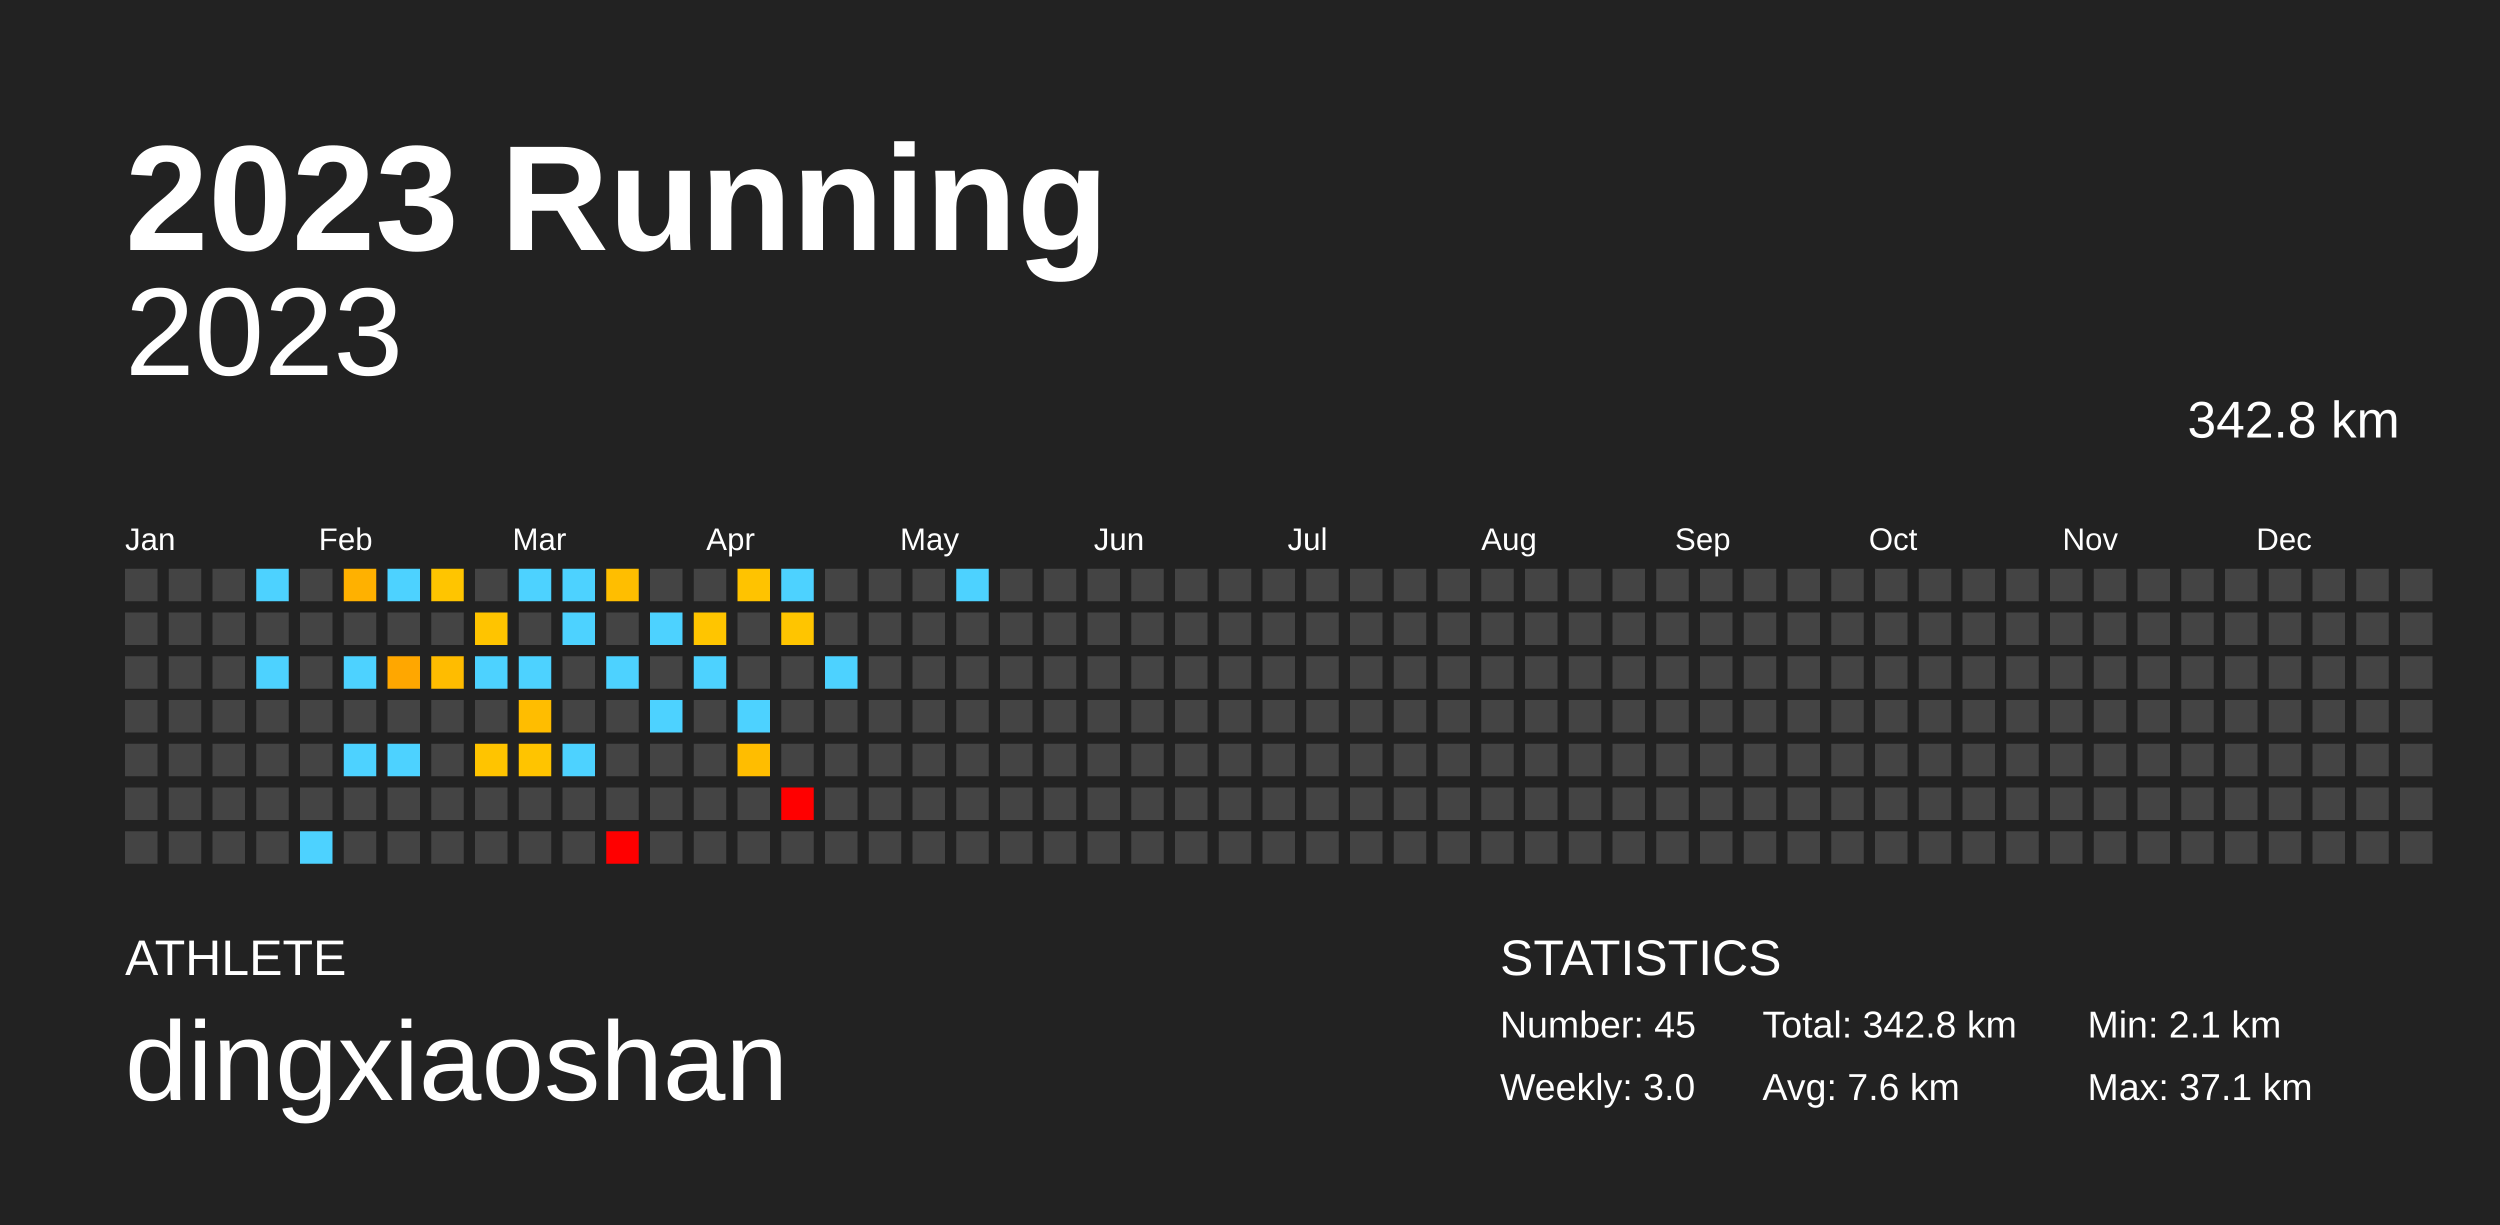
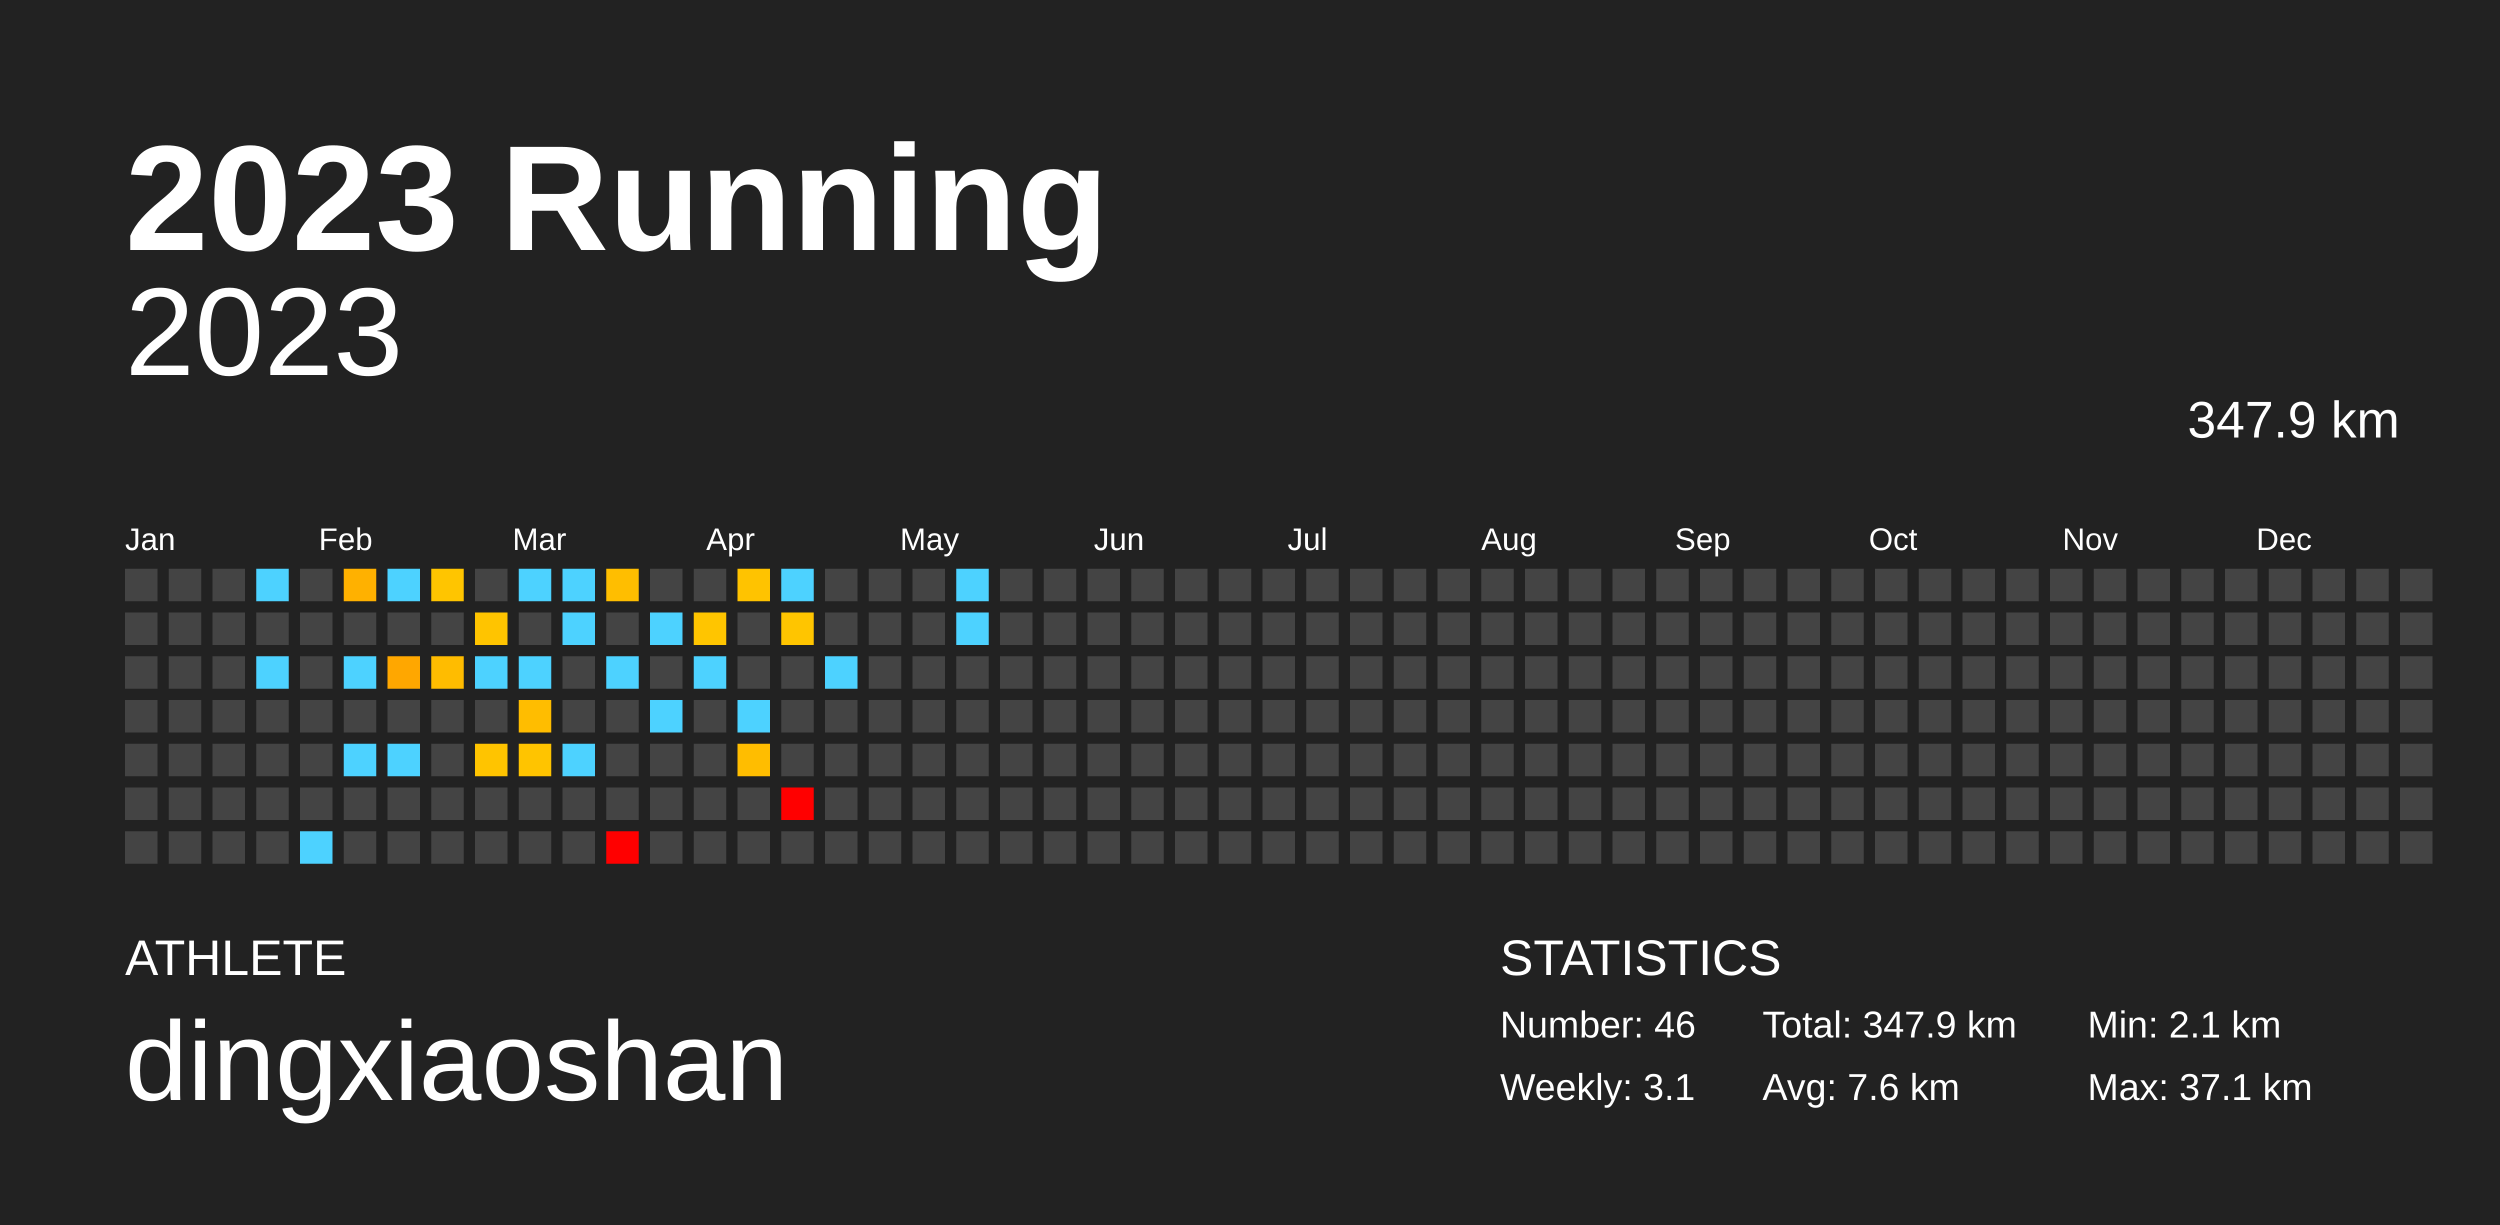
<svg xmlns="http://www.w3.org/2000/svg" baseProfile="full" height="98mm" version="1.1" viewBox="0,0,200,98" width="200mm">
  <defs />
  <rect fill="#222222" height="98" width="200" x="0" y="0" />
  <text fill="#FFFFFF" style="font-size:12px; font-family:Arial; font-weight:bold;" x="10" y="20">2023 Running</text>
  <text fill="#FFFFFF" style="font-size:4px; font-family:Arial" x="10" y="78">ATHLETE</text>
  <text fill="#FFFFFF" style="font-size:9px; font-family:Arial" x="10" y="88">dingxiaoshan</text>
  <text fill="#FFFFFF" style="font-size:4px; font-family:Arial" x="120" y="78">STATISTICS</text>
-   <text fill="#FFFFFF" style="font-size:3px; font-family:Arial" x="120" y="83">Number: 45</text>
-   <text fill="#FFFFFF" style="font-size:3px; font-family:Arial" x="120" y="88">Weekly: 3.0</text>
-   <text fill="#FFFFFF" style="font-size:3px; font-family:Arial" x="141" y="83">Total: 342.8 km</text>
+   <text fill="#FFFFFF" style="font-size:3px; font-family:Arial" x="120" y="83">Number: 46</text>
+   <text fill="#FFFFFF" style="font-size:3px; font-family:Arial" x="120" y="88">Weekly: 3.1</text>
+   <text fill="#FFFFFF" style="font-size:3px; font-family:Arial" x="141" y="83">Total: 347.9 km</text>
  <text fill="#FFFFFF" style="font-size:3px; font-family:Arial" x="141" y="88">Avg: 7.6 km</text>
  <text fill="#FFFFFF" style="font-size:3px; font-family:Arial" x="167" y="83">Min: 2.1 km</text>
  <text fill="#FFFFFF" style="font-size:3px; font-family:Arial" x="167" y="88">Max: 37.1 km</text>
  <text alignment-baseline="hanging" fill="#FFFFFF" style="font-size:10.0px; font-family:Arial;" x="10" y="30">2023</text>
-   <text alignment-baseline="hanging" fill="#FFFFFF" style="font-size:4.125px; font-family:Arial;" x="175" y="35">342.8 km</text>
+   <text alignment-baseline="hanging" fill="#FFFFFF" style="font-size:4.125px; font-family:Arial;" x="175" y="35">347.9 km</text>
  <text fill="#FFFFFF" style="font-size:2.5px; font-family:Arial" x="10.0" y="44">Jan</text>
  <text fill="#FFFFFF" style="font-size:2.5px; font-family:Arial" x="25.5" y="44">Feb</text>
  <text fill="#FFFFFF" style="font-size:2.5px; font-family:Arial" x="41.0" y="44">Mar</text>
  <text fill="#FFFFFF" style="font-size:2.5px; font-family:Arial" x="56.5" y="44">Apr</text>
  <text fill="#FFFFFF" style="font-size:2.5px; font-family:Arial" x="72.0" y="44">May</text>
  <text fill="#FFFFFF" style="font-size:2.5px; font-family:Arial" x="87.5" y="44">Jun</text>
  <text fill="#FFFFFF" style="font-size:2.5px; font-family:Arial" x="103.0" y="44">Jul</text>
  <text fill="#FFFFFF" style="font-size:2.5px; font-family:Arial" x="118.5" y="44">Aug</text>
  <text fill="#FFFFFF" style="font-size:2.5px; font-family:Arial" x="134.0" y="44">Sep</text>
  <text fill="#FFFFFF" style="font-size:2.5px; font-family:Arial" x="149.5" y="44">Oct</text>
  <text fill="#FFFFFF" style="font-size:2.5px; font-family:Arial" x="165.0" y="44">Nov</text>
  <text fill="#FFFFFF" style="font-size:2.5px; font-family:Arial" x="180.5" y="44">Dec</text>
  <rect fill="#444444" height="2.6" width="2.6" x="10.0" y="45.5" />
  <rect fill="#444444" height="2.6" width="2.6" x="10.0" y="49.0" />
  <rect fill="#444444" height="2.6" width="2.6" x="10.0" y="52.5" />
  <rect fill="#444444" height="2.6" width="2.6" x="10.0" y="56.0" />
  <rect fill="#444444" height="2.6" width="2.6" x="10.0" y="59.5" />
  <rect fill="#444444" height="2.6" width="2.6" x="10.0" y="63.0" />
  <rect fill="#444444" height="2.6" width="2.6" x="10.0" y="66.5" />
  <rect fill="#444444" height="2.6" width="2.6" x="13.5" y="45.5" />
  <rect fill="#444444" height="2.6" width="2.6" x="13.5" y="49.0" />
  <rect fill="#444444" height="2.6" width="2.6" x="13.5" y="52.5" />
  <rect fill="#444444" height="2.6" width="2.6" x="13.5" y="56.0" />
  <rect fill="#444444" height="2.6" width="2.6" x="13.5" y="59.5" />
  <rect fill="#444444" height="2.6" width="2.6" x="13.5" y="63.0" />
  <rect fill="#444444" height="2.6" width="2.6" x="13.5" y="66.5" />
  <rect fill="#444444" height="2.6" width="2.6" x="17.0" y="45.5" />
  <rect fill="#444444" height="2.6" width="2.6" x="17.0" y="49.0" />
  <rect fill="#444444" height="2.6" width="2.6" x="17.0" y="52.5" />
  <rect fill="#444444" height="2.6" width="2.6" x="17.0" y="56.0" />
  <rect fill="#444444" height="2.6" width="2.6" x="17.0" y="59.5" />
  <rect fill="#444444" height="2.6" width="2.6" x="17.0" y="63.0" />
  <rect fill="#444444" height="2.6" width="2.6" x="17.0" y="66.5" />
  <rect fill="#4dd2ff" height="2.6" width="2.6" x="20.5" y="45.5" />
  <rect fill="#444444" height="2.6" width="2.6" x="20.5" y="49.0" />
  <rect fill="#4dd2ff" height="2.6" width="2.6" x="20.5" y="52.5" />
  <rect fill="#444444" height="2.6" width="2.6" x="20.5" y="56.0" />
  <rect fill="#444444" height="2.6" width="2.6" x="20.5" y="59.5" />
  <rect fill="#444444" height="2.6" width="2.6" x="20.5" y="63.0" />
  <rect fill="#444444" height="2.6" width="2.6" x="20.5" y="66.5" />
  <rect fill="#444444" height="2.6" width="2.6" x="24.0" y="45.5" />
  <rect fill="#444444" height="2.6" width="2.6" x="24.0" y="49.0" />
  <rect fill="#444444" height="2.6" width="2.6" x="24.0" y="52.5" />
  <rect fill="#444444" height="2.6" width="2.6" x="24.0" y="56.0" />
  <rect fill="#444444" height="2.6" width="2.6" x="24.0" y="59.5" />
  <rect fill="#444444" height="2.6" width="2.6" x="24.0" y="63.0" />
  <rect fill="#4dd2ff" height="2.6" width="2.6" x="24.0" y="66.5" />
  <rect fill="#ffb100" height="2.6" width="2.6" x="27.5" y="45.5" />
  <rect fill="#444444" height="2.6" width="2.6" x="27.5" y="49.0" />
  <rect fill="#4dd2ff" height="2.6" width="2.6" x="27.5" y="52.5" />
  <rect fill="#444444" height="2.6" width="2.6" x="27.5" y="56.0" />
  <rect fill="#4dd2ff" height="2.6" width="2.6" x="27.5" y="59.5" />
  <rect fill="#444444" height="2.6" width="2.6" x="27.5" y="63.0" />
  <rect fill="#444444" height="2.6" width="2.6" x="27.5" y="66.5" />
  <rect fill="#4dd2ff" height="2.6" width="2.6" x="31.0" y="45.5" />
  <rect fill="#444444" height="2.6" width="2.6" x="31.0" y="49.0" />
  <rect fill="#ffa700" height="2.6" width="2.6" x="31.0" y="52.5" />
  <rect fill="#444444" height="2.6" width="2.6" x="31.0" y="56.0" />
  <rect fill="#4dd2ff" height="2.6" width="2.6" x="31.0" y="59.5" />
  <rect fill="#444444" height="2.6" width="2.6" x="31.0" y="63.0" />
  <rect fill="#444444" height="2.6" width="2.6" x="31.0" y="66.5" />
  <rect fill="#ffc500" height="2.6" width="2.6" x="34.5" y="45.5" />
  <rect fill="#444444" height="2.6" width="2.6" x="34.5" y="49.0" />
  <rect fill="#ffbc00" height="2.6" width="2.6" x="34.5" y="52.5" />
  <rect fill="#444444" height="2.6" width="2.6" x="34.5" y="56.0" />
  <rect fill="#444444" height="2.6" width="2.6" x="34.5" y="59.5" />
  <rect fill="#444444" height="2.6" width="2.6" x="34.5" y="63.0" />
  <rect fill="#444444" height="2.6" width="2.6" x="34.5" y="66.5" />
  <rect fill="#444444" height="2.6" width="2.6" x="38.0" y="45.5" />
  <rect fill="#ffc400" height="2.6" width="2.6" x="38.0" y="49.0" />
  <rect fill="#4dd2ff" height="2.6" width="2.6" x="38.0" y="52.5" />
  <rect fill="#444444" height="2.6" width="2.6" x="38.0" y="56.0" />
  <rect fill="#ffc400" height="2.6" width="2.6" x="38.0" y="59.5" />
  <rect fill="#444444" height="2.6" width="2.6" x="38.0" y="63.0" />
  <rect fill="#444444" height="2.6" width="2.6" x="38.0" y="66.5" />
  <rect fill="#4dd2ff" height="2.6" width="2.6" x="41.5" y="45.5" />
  <rect fill="#444444" height="2.6" width="2.6" x="41.5" y="49.0" />
  <rect fill="#4dd2ff" height="2.6" width="2.6" x="41.5" y="52.5" />
  <rect fill="#ffbd00" height="2.6" width="2.6" x="41.5" y="56.0" />
  <rect fill="#ffc400" height="2.6" width="2.6" x="41.5" y="59.5" />
  <rect fill="#444444" height="2.6" width="2.6" x="41.5" y="63.0" />
  <rect fill="#444444" height="2.6" width="2.6" x="41.5" y="66.5" />
  <rect fill="#4dd2ff" height="2.6" width="2.6" x="45.0" y="45.5" />
  <rect fill="#4dd2ff" height="2.6" width="2.6" x="45.0" y="49.0" />
  <rect fill="#444444" height="2.6" width="2.6" x="45.0" y="52.5" />
  <rect fill="#444444" height="2.6" width="2.6" x="45.0" y="56.0" />
  <rect fill="#4dd2ff" height="2.6" width="2.6" x="45.0" y="59.5" />
  <rect fill="#444444" height="2.6" width="2.6" x="45.0" y="63.0" />
  <rect fill="#444444" height="2.6" width="2.6" x="45.0" y="66.5" />
  <rect fill="#ffbe00" height="2.6" width="2.6" x="48.5" y="45.5" />
  <rect fill="#444444" height="2.6" width="2.6" x="48.5" y="49.0" />
  <rect fill="#4dd2ff" height="2.6" width="2.6" x="48.5" y="52.5" />
  <rect fill="#444444" height="2.6" width="2.6" x="48.5" y="56.0" />
  <rect fill="#444444" height="2.6" width="2.6" x="48.5" y="59.5" />
  <rect fill="#444444" height="2.6" width="2.6" x="48.5" y="63.0" />
  <rect fill="red" height="2.6" width="2.6" x="48.5" y="66.5" />
  <rect fill="#444444" height="2.6" width="2.6" x="52.0" y="45.5" />
  <rect fill="#4dd2ff" height="2.6" width="2.6" x="52.0" y="49.0" />
  <rect fill="#444444" height="2.6" width="2.6" x="52.0" y="52.5" />
  <rect fill="#4dd2ff" height="2.6" width="2.6" x="52.0" y="56.0" />
  <rect fill="#444444" height="2.6" width="2.6" x="52.0" y="59.5" />
  <rect fill="#444444" height="2.6" width="2.6" x="52.0" y="63.0" />
  <rect fill="#444444" height="2.6" width="2.6" x="52.0" y="66.5" />
  <rect fill="#444444" height="2.6" width="2.6" x="55.5" y="45.5" />
  <rect fill="#ffc500" height="2.6" width="2.6" x="55.5" y="49.0" />
  <rect fill="#4dd2ff" height="2.6" width="2.6" x="55.5" y="52.5" />
  <rect fill="#444444" height="2.6" width="2.6" x="55.5" y="56.0" />
  <rect fill="#444444" height="2.6" width="2.6" x="55.5" y="59.5" />
  <rect fill="#444444" height="2.6" width="2.6" x="55.5" y="63.0" />
  <rect fill="#444444" height="2.6" width="2.6" x="55.5" y="66.5" />
  <rect fill="#ffc300" height="2.6" width="2.6" x="59.0" y="45.5" />
  <rect fill="#444444" height="2.6" width="2.6" x="59.0" y="49.0" />
  <rect fill="#444444" height="2.6" width="2.6" x="59.0" y="52.5" />
  <rect fill="#4dd2ff" height="2.6" width="2.6" x="59.0" y="56.0" />
  <rect fill="#ffbd00" height="2.6" width="2.6" x="59.0" y="59.5" />
  <rect fill="#444444" height="2.6" width="2.6" x="59.0" y="63.0" />
  <rect fill="#444444" height="2.6" width="2.6" x="59.0" y="66.5" />
  <rect fill="#4dd2ff" height="2.6" width="2.6" x="62.5" y="45.5" />
  <rect fill="#ffc500" height="2.6" width="2.6" x="62.5" y="49.0" />
  <rect fill="#444444" height="2.6" width="2.6" x="62.5" y="52.5" />
  <rect fill="#444444" height="2.6" width="2.6" x="62.5" y="56.0" />
  <rect fill="#444444" height="2.6" width="2.6" x="62.5" y="59.5" />
  <rect fill="red" height="2.6" width="2.6" x="62.5" y="63.0" />
  <rect fill="#444444" height="2.6" width="2.6" x="62.5" y="66.5" />
  <rect fill="#444444" height="2.6" width="2.6" x="66.0" y="45.5" />
  <rect fill="#444444" height="2.6" width="2.6" x="66.0" y="49.0" />
  <rect fill="#4dd2ff" height="2.6" width="2.6" x="66.0" y="52.5" />
  <rect fill="#444444" height="2.6" width="2.6" x="66.0" y="56.0" />
  <rect fill="#444444" height="2.6" width="2.6" x="66.0" y="59.5" />
  <rect fill="#444444" height="2.6" width="2.6" x="66.0" y="63.0" />
  <rect fill="#444444" height="2.6" width="2.6" x="66.0" y="66.5" />
  <rect fill="#444444" height="2.6" width="2.6" x="69.5" y="45.5" />
  <rect fill="#444444" height="2.6" width="2.6" x="69.5" y="49.0" />
  <rect fill="#444444" height="2.6" width="2.6" x="69.5" y="52.5" />
  <rect fill="#444444" height="2.6" width="2.6" x="69.5" y="56.0" />
  <rect fill="#444444" height="2.6" width="2.6" x="69.5" y="59.5" />
  <rect fill="#444444" height="2.6" width="2.6" x="69.5" y="63.0" />
  <rect fill="#444444" height="2.6" width="2.6" x="69.5" y="66.5" />
  <rect fill="#444444" height="2.6" width="2.6" x="73.0" y="45.5" />
  <rect fill="#444444" height="2.6" width="2.6" x="73.0" y="49.0" />
  <rect fill="#444444" height="2.6" width="2.6" x="73.0" y="52.5" />
  <rect fill="#444444" height="2.6" width="2.6" x="73.0" y="56.0" />
  <rect fill="#444444" height="2.6" width="2.6" x="73.0" y="59.5" />
  <rect fill="#444444" height="2.6" width="2.6" x="73.0" y="63.0" />
  <rect fill="#444444" height="2.6" width="2.6" x="73.0" y="66.5" />
  <rect fill="#4dd2ff" height="2.6" width="2.6" x="76.5" y="45.5" />
-   <rect fill="#444444" height="2.6" width="2.6" x="76.5" y="49.0" />
+   <rect fill="#4dd2ff" height="2.6" width="2.6" x="76.5" y="49.0" />
  <rect fill="#444444" height="2.6" width="2.6" x="76.5" y="52.5" />
  <rect fill="#444444" height="2.6" width="2.6" x="76.5" y="56.0" />
  <rect fill="#444444" height="2.6" width="2.6" x="76.5" y="59.5" />
  <rect fill="#444444" height="2.6" width="2.6" x="76.5" y="63.0" />
  <rect fill="#444444" height="2.6" width="2.6" x="76.5" y="66.5" />
  <rect fill="#444444" height="2.6" width="2.6" x="80.0" y="45.5" />
  <rect fill="#444444" height="2.6" width="2.6" x="80.0" y="49.0" />
  <rect fill="#444444" height="2.6" width="2.6" x="80.0" y="52.5" />
  <rect fill="#444444" height="2.6" width="2.6" x="80.0" y="56.0" />
  <rect fill="#444444" height="2.6" width="2.6" x="80.0" y="59.5" />
  <rect fill="#444444" height="2.6" width="2.6" x="80.0" y="63.0" />
  <rect fill="#444444" height="2.6" width="2.6" x="80.0" y="66.5" />
  <rect fill="#444444" height="2.6" width="2.6" x="83.5" y="45.5" />
  <rect fill="#444444" height="2.6" width="2.6" x="83.5" y="49.0" />
  <rect fill="#444444" height="2.6" width="2.6" x="83.5" y="52.5" />
  <rect fill="#444444" height="2.6" width="2.6" x="83.5" y="56.0" />
  <rect fill="#444444" height="2.6" width="2.6" x="83.5" y="59.5" />
  <rect fill="#444444" height="2.6" width="2.6" x="83.5" y="63.0" />
  <rect fill="#444444" height="2.6" width="2.6" x="83.5" y="66.5" />
  <rect fill="#444444" height="2.6" width="2.6" x="87.0" y="45.5" />
  <rect fill="#444444" height="2.6" width="2.6" x="87.0" y="49.0" />
  <rect fill="#444444" height="2.6" width="2.6" x="87.0" y="52.5" />
  <rect fill="#444444" height="2.6" width="2.6" x="87.0" y="56.0" />
  <rect fill="#444444" height="2.6" width="2.6" x="87.0" y="59.5" />
  <rect fill="#444444" height="2.6" width="2.6" x="87.0" y="63.0" />
  <rect fill="#444444" height="2.6" width="2.6" x="87.0" y="66.5" />
  <rect fill="#444444" height="2.6" width="2.6" x="90.5" y="45.5" />
  <rect fill="#444444" height="2.6" width="2.6" x="90.5" y="49.0" />
  <rect fill="#444444" height="2.6" width="2.6" x="90.5" y="52.5" />
  <rect fill="#444444" height="2.6" width="2.6" x="90.5" y="56.0" />
  <rect fill="#444444" height="2.6" width="2.6" x="90.5" y="59.5" />
  <rect fill="#444444" height="2.6" width="2.6" x="90.5" y="63.0" />
  <rect fill="#444444" height="2.6" width="2.6" x="90.5" y="66.5" />
  <rect fill="#444444" height="2.6" width="2.6" x="94.0" y="45.5" />
  <rect fill="#444444" height="2.6" width="2.6" x="94.0" y="49.0" />
  <rect fill="#444444" height="2.6" width="2.6" x="94.0" y="52.5" />
  <rect fill="#444444" height="2.6" width="2.6" x="94.0" y="56.0" />
  <rect fill="#444444" height="2.6" width="2.6" x="94.0" y="59.5" />
  <rect fill="#444444" height="2.6" width="2.6" x="94.0" y="63.0" />
  <rect fill="#444444" height="2.6" width="2.6" x="94.0" y="66.5" />
  <rect fill="#444444" height="2.6" width="2.6" x="97.5" y="45.5" />
  <rect fill="#444444" height="2.6" width="2.6" x="97.5" y="49.0" />
  <rect fill="#444444" height="2.6" width="2.6" x="97.5" y="52.5" />
  <rect fill="#444444" height="2.6" width="2.6" x="97.5" y="56.0" />
  <rect fill="#444444" height="2.6" width="2.6" x="97.5" y="59.5" />
  <rect fill="#444444" height="2.6" width="2.6" x="97.5" y="63.0" />
  <rect fill="#444444" height="2.6" width="2.6" x="97.5" y="66.5" />
  <rect fill="#444444" height="2.6" width="2.6" x="101.0" y="45.5" />
  <rect fill="#444444" height="2.6" width="2.6" x="101.0" y="49.0" />
  <rect fill="#444444" height="2.6" width="2.6" x="101.0" y="52.5" />
  <rect fill="#444444" height="2.6" width="2.6" x="101.0" y="56.0" />
  <rect fill="#444444" height="2.6" width="2.6" x="101.0" y="59.5" />
  <rect fill="#444444" height="2.6" width="2.6" x="101.0" y="63.0" />
  <rect fill="#444444" height="2.6" width="2.6" x="101.0" y="66.5" />
  <rect fill="#444444" height="2.6" width="2.6" x="104.5" y="45.5" />
  <rect fill="#444444" height="2.6" width="2.6" x="104.5" y="49.0" />
  <rect fill="#444444" height="2.6" width="2.6" x="104.5" y="52.5" />
  <rect fill="#444444" height="2.6" width="2.6" x="104.5" y="56.0" />
  <rect fill="#444444" height="2.6" width="2.6" x="104.5" y="59.5" />
  <rect fill="#444444" height="2.6" width="2.6" x="104.5" y="63.0" />
  <rect fill="#444444" height="2.6" width="2.6" x="104.5" y="66.5" />
  <rect fill="#444444" height="2.6" width="2.6" x="108.0" y="45.5" />
  <rect fill="#444444" height="2.6" width="2.6" x="108.0" y="49.0" />
  <rect fill="#444444" height="2.6" width="2.6" x="108.0" y="52.5" />
  <rect fill="#444444" height="2.6" width="2.6" x="108.0" y="56.0" />
  <rect fill="#444444" height="2.6" width="2.6" x="108.0" y="59.5" />
  <rect fill="#444444" height="2.6" width="2.6" x="108.0" y="63.0" />
  <rect fill="#444444" height="2.6" width="2.6" x="108.0" y="66.5" />
  <rect fill="#444444" height="2.6" width="2.6" x="111.5" y="45.5" />
  <rect fill="#444444" height="2.6" width="2.6" x="111.5" y="49.0" />
  <rect fill="#444444" height="2.6" width="2.6" x="111.5" y="52.5" />
  <rect fill="#444444" height="2.6" width="2.6" x="111.5" y="56.0" />
  <rect fill="#444444" height="2.6" width="2.6" x="111.5" y="59.5" />
  <rect fill="#444444" height="2.6" width="2.6" x="111.5" y="63.0" />
  <rect fill="#444444" height="2.6" width="2.6" x="111.5" y="66.5" />
  <rect fill="#444444" height="2.6" width="2.6" x="115.0" y="45.5" />
  <rect fill="#444444" height="2.6" width="2.6" x="115.0" y="49.0" />
  <rect fill="#444444" height="2.6" width="2.6" x="115.0" y="52.5" />
  <rect fill="#444444" height="2.6" width="2.6" x="115.0" y="56.0" />
  <rect fill="#444444" height="2.6" width="2.6" x="115.0" y="59.5" />
  <rect fill="#444444" height="2.6" width="2.6" x="115.0" y="63.0" />
  <rect fill="#444444" height="2.6" width="2.6" x="115.0" y="66.5" />
  <rect fill="#444444" height="2.6" width="2.6" x="118.5" y="45.5" />
  <rect fill="#444444" height="2.6" width="2.6" x="118.5" y="49.0" />
  <rect fill="#444444" height="2.6" width="2.6" x="118.5" y="52.5" />
  <rect fill="#444444" height="2.6" width="2.6" x="118.5" y="56.0" />
  <rect fill="#444444" height="2.6" width="2.6" x="118.5" y="59.5" />
  <rect fill="#444444" height="2.6" width="2.6" x="118.5" y="63.0" />
  <rect fill="#444444" height="2.6" width="2.6" x="118.5" y="66.5" />
  <rect fill="#444444" height="2.6" width="2.6" x="122.0" y="45.5" />
  <rect fill="#444444" height="2.6" width="2.6" x="122.0" y="49.0" />
  <rect fill="#444444" height="2.6" width="2.6" x="122.0" y="52.5" />
  <rect fill="#444444" height="2.6" width="2.6" x="122.0" y="56.0" />
  <rect fill="#444444" height="2.6" width="2.6" x="122.0" y="59.5" />
  <rect fill="#444444" height="2.6" width="2.6" x="122.0" y="63.0" />
  <rect fill="#444444" height="2.6" width="2.6" x="122.0" y="66.5" />
  <rect fill="#444444" height="2.6" width="2.6" x="125.5" y="45.5" />
  <rect fill="#444444" height="2.6" width="2.6" x="125.5" y="49.0" />
  <rect fill="#444444" height="2.6" width="2.6" x="125.5" y="52.5" />
  <rect fill="#444444" height="2.6" width="2.6" x="125.5" y="56.0" />
  <rect fill="#444444" height="2.6" width="2.6" x="125.5" y="59.5" />
  <rect fill="#444444" height="2.6" width="2.6" x="125.5" y="63.0" />
  <rect fill="#444444" height="2.6" width="2.6" x="125.5" y="66.5" />
  <rect fill="#444444" height="2.6" width="2.6" x="129.0" y="45.5" />
  <rect fill="#444444" height="2.6" width="2.6" x="129.0" y="49.0" />
  <rect fill="#444444" height="2.6" width="2.6" x="129.0" y="52.5" />
  <rect fill="#444444" height="2.6" width="2.6" x="129.0" y="56.0" />
  <rect fill="#444444" height="2.6" width="2.6" x="129.0" y="59.5" />
  <rect fill="#444444" height="2.6" width="2.6" x="129.0" y="63.0" />
  <rect fill="#444444" height="2.6" width="2.6" x="129.0" y="66.5" />
  <rect fill="#444444" height="2.6" width="2.6" x="132.5" y="45.5" />
  <rect fill="#444444" height="2.6" width="2.6" x="132.5" y="49.0" />
  <rect fill="#444444" height="2.6" width="2.6" x="132.5" y="52.5" />
  <rect fill="#444444" height="2.6" width="2.6" x="132.5" y="56.0" />
  <rect fill="#444444" height="2.6" width="2.6" x="132.5" y="59.5" />
  <rect fill="#444444" height="2.6" width="2.6" x="132.5" y="63.0" />
  <rect fill="#444444" height="2.6" width="2.6" x="132.5" y="66.5" />
  <rect fill="#444444" height="2.6" width="2.6" x="136.0" y="45.5" />
  <rect fill="#444444" height="2.6" width="2.6" x="136.0" y="49.0" />
  <rect fill="#444444" height="2.6" width="2.6" x="136.0" y="52.5" />
  <rect fill="#444444" height="2.6" width="2.6" x="136.0" y="56.0" />
  <rect fill="#444444" height="2.6" width="2.6" x="136.0" y="59.5" />
  <rect fill="#444444" height="2.6" width="2.6" x="136.0" y="63.0" />
  <rect fill="#444444" height="2.6" width="2.6" x="136.0" y="66.5" />
  <rect fill="#444444" height="2.6" width="2.6" x="139.5" y="45.5" />
  <rect fill="#444444" height="2.6" width="2.6" x="139.5" y="49.0" />
  <rect fill="#444444" height="2.6" width="2.6" x="139.5" y="52.5" />
  <rect fill="#444444" height="2.6" width="2.6" x="139.5" y="56.0" />
  <rect fill="#444444" height="2.6" width="2.6" x="139.5" y="59.5" />
  <rect fill="#444444" height="2.6" width="2.6" x="139.5" y="63.0" />
  <rect fill="#444444" height="2.6" width="2.6" x="139.5" y="66.5" />
  <rect fill="#444444" height="2.6" width="2.6" x="143.0" y="45.5" />
  <rect fill="#444444" height="2.6" width="2.6" x="143.0" y="49.0" />
  <rect fill="#444444" height="2.6" width="2.6" x="143.0" y="52.5" />
  <rect fill="#444444" height="2.6" width="2.6" x="143.0" y="56.0" />
  <rect fill="#444444" height="2.6" width="2.6" x="143.0" y="59.5" />
  <rect fill="#444444" height="2.6" width="2.6" x="143.0" y="63.0" />
  <rect fill="#444444" height="2.6" width="2.6" x="143.0" y="66.5" />
  <rect fill="#444444" height="2.6" width="2.6" x="146.5" y="45.5" />
  <rect fill="#444444" height="2.6" width="2.6" x="146.5" y="49.0" />
  <rect fill="#444444" height="2.6" width="2.6" x="146.5" y="52.5" />
  <rect fill="#444444" height="2.6" width="2.6" x="146.5" y="56.0" />
  <rect fill="#444444" height="2.6" width="2.6" x="146.5" y="59.5" />
  <rect fill="#444444" height="2.6" width="2.6" x="146.5" y="63.0" />
  <rect fill="#444444" height="2.6" width="2.6" x="146.5" y="66.5" />
  <rect fill="#444444" height="2.6" width="2.6" x="150.0" y="45.5" />
  <rect fill="#444444" height="2.6" width="2.6" x="150.0" y="49.0" />
  <rect fill="#444444" height="2.6" width="2.6" x="150.0" y="52.5" />
  <rect fill="#444444" height="2.6" width="2.6" x="150.0" y="56.0" />
  <rect fill="#444444" height="2.6" width="2.6" x="150.0" y="59.5" />
  <rect fill="#444444" height="2.6" width="2.6" x="150.0" y="63.0" />
  <rect fill="#444444" height="2.6" width="2.6" x="150.0" y="66.5" />
  <rect fill="#444444" height="2.6" width="2.6" x="153.5" y="45.5" />
  <rect fill="#444444" height="2.6" width="2.6" x="153.5" y="49.0" />
  <rect fill="#444444" height="2.6" width="2.6" x="153.5" y="52.5" />
  <rect fill="#444444" height="2.6" width="2.6" x="153.5" y="56.0" />
  <rect fill="#444444" height="2.6" width="2.6" x="153.5" y="59.5" />
  <rect fill="#444444" height="2.6" width="2.6" x="153.5" y="63.0" />
  <rect fill="#444444" height="2.6" width="2.6" x="153.5" y="66.5" />
  <rect fill="#444444" height="2.6" width="2.6" x="157.0" y="45.5" />
  <rect fill="#444444" height="2.6" width="2.6" x="157.0" y="49.0" />
  <rect fill="#444444" height="2.6" width="2.6" x="157.0" y="52.5" />
  <rect fill="#444444" height="2.6" width="2.6" x="157.0" y="56.0" />
  <rect fill="#444444" height="2.6" width="2.6" x="157.0" y="59.5" />
  <rect fill="#444444" height="2.6" width="2.6" x="157.0" y="63.0" />
  <rect fill="#444444" height="2.6" width="2.6" x="157.0" y="66.5" />
  <rect fill="#444444" height="2.6" width="2.6" x="160.5" y="45.5" />
  <rect fill="#444444" height="2.6" width="2.6" x="160.5" y="49.0" />
  <rect fill="#444444" height="2.6" width="2.6" x="160.5" y="52.5" />
  <rect fill="#444444" height="2.6" width="2.6" x="160.5" y="56.0" />
  <rect fill="#444444" height="2.6" width="2.6" x="160.5" y="59.5" />
  <rect fill="#444444" height="2.6" width="2.6" x="160.5" y="63.0" />
  <rect fill="#444444" height="2.6" width="2.6" x="160.5" y="66.5" />
  <rect fill="#444444" height="2.6" width="2.6" x="164.0" y="45.5" />
  <rect fill="#444444" height="2.6" width="2.6" x="164.0" y="49.0" />
  <rect fill="#444444" height="2.6" width="2.6" x="164.0" y="52.5" />
  <rect fill="#444444" height="2.6" width="2.6" x="164.0" y="56.0" />
  <rect fill="#444444" height="2.6" width="2.6" x="164.0" y="59.5" />
  <rect fill="#444444" height="2.6" width="2.6" x="164.0" y="63.0" />
  <rect fill="#444444" height="2.6" width="2.6" x="164.0" y="66.5" />
  <rect fill="#444444" height="2.6" width="2.6" x="167.5" y="45.5" />
  <rect fill="#444444" height="2.6" width="2.6" x="167.5" y="49.0" />
  <rect fill="#444444" height="2.6" width="2.6" x="167.5" y="52.5" />
  <rect fill="#444444" height="2.6" width="2.6" x="167.5" y="56.0" />
  <rect fill="#444444" height="2.6" width="2.6" x="167.5" y="59.5" />
  <rect fill="#444444" height="2.6" width="2.6" x="167.5" y="63.0" />
  <rect fill="#444444" height="2.6" width="2.6" x="167.5" y="66.5" />
  <rect fill="#444444" height="2.6" width="2.6" x="171.0" y="45.5" />
  <rect fill="#444444" height="2.6" width="2.6" x="171.0" y="49.0" />
  <rect fill="#444444" height="2.6" width="2.6" x="171.0" y="52.5" />
  <rect fill="#444444" height="2.6" width="2.6" x="171.0" y="56.0" />
  <rect fill="#444444" height="2.6" width="2.6" x="171.0" y="59.5" />
  <rect fill="#444444" height="2.6" width="2.6" x="171.0" y="63.0" />
  <rect fill="#444444" height="2.6" width="2.6" x="171.0" y="66.5" />
  <rect fill="#444444" height="2.6" width="2.6" x="174.5" y="45.5" />
  <rect fill="#444444" height="2.6" width="2.6" x="174.5" y="49.0" />
  <rect fill="#444444" height="2.6" width="2.6" x="174.5" y="52.5" />
  <rect fill="#444444" height="2.6" width="2.6" x="174.5" y="56.0" />
  <rect fill="#444444" height="2.6" width="2.6" x="174.5" y="59.5" />
  <rect fill="#444444" height="2.6" width="2.6" x="174.5" y="63.0" />
  <rect fill="#444444" height="2.6" width="2.6" x="174.5" y="66.5" />
  <rect fill="#444444" height="2.6" width="2.6" x="178.0" y="45.5" />
  <rect fill="#444444" height="2.6" width="2.6" x="178.0" y="49.0" />
  <rect fill="#444444" height="2.6" width="2.6" x="178.0" y="52.5" />
  <rect fill="#444444" height="2.6" width="2.6" x="178.0" y="56.0" />
  <rect fill="#444444" height="2.6" width="2.6" x="178.0" y="59.5" />
  <rect fill="#444444" height="2.6" width="2.6" x="178.0" y="63.0" />
  <rect fill="#444444" height="2.6" width="2.6" x="178.0" y="66.5" />
  <rect fill="#444444" height="2.6" width="2.6" x="181.5" y="45.5" />
  <rect fill="#444444" height="2.6" width="2.6" x="181.5" y="49.0" />
  <rect fill="#444444" height="2.6" width="2.6" x="181.5" y="52.5" />
  <rect fill="#444444" height="2.6" width="2.6" x="181.5" y="56.0" />
  <rect fill="#444444" height="2.6" width="2.6" x="181.5" y="59.5" />
  <rect fill="#444444" height="2.6" width="2.6" x="181.5" y="63.0" />
  <rect fill="#444444" height="2.6" width="2.6" x="181.5" y="66.5" />
  <rect fill="#444444" height="2.6" width="2.6" x="185.0" y="45.5" />
  <rect fill="#444444" height="2.6" width="2.6" x="185.0" y="49.0" />
  <rect fill="#444444" height="2.6" width="2.6" x="185.0" y="52.5" />
  <rect fill="#444444" height="2.6" width="2.6" x="185.0" y="56.0" />
  <rect fill="#444444" height="2.6" width="2.6" x="185.0" y="59.5" />
  <rect fill="#444444" height="2.6" width="2.6" x="185.0" y="63.0" />
  <rect fill="#444444" height="2.6" width="2.6" x="185.0" y="66.5" />
  <rect fill="#444444" height="2.6" width="2.6" x="188.5" y="45.5" />
  <rect fill="#444444" height="2.6" width="2.6" x="188.5" y="49.0" />
  <rect fill="#444444" height="2.6" width="2.6" x="188.5" y="52.5" />
  <rect fill="#444444" height="2.6" width="2.6" x="188.5" y="56.0" />
  <rect fill="#444444" height="2.6" width="2.6" x="188.5" y="59.5" />
  <rect fill="#444444" height="2.6" width="2.6" x="188.5" y="63.0" />
  <rect fill="#444444" height="2.6" width="2.6" x="188.5" y="66.5" />
  <rect fill="#444444" height="2.6" width="2.6" x="192.0" y="45.5" />
  <rect fill="#444444" height="2.6" width="2.6" x="192.0" y="49.0" />
  <rect fill="#444444" height="2.6" width="2.6" x="192.0" y="52.5" />
  <rect fill="#444444" height="2.6" width="2.6" x="192.0" y="56.0" />
  <rect fill="#444444" height="2.6" width="2.6" x="192.0" y="59.5" />
  <rect fill="#444444" height="2.6" width="2.6" x="192.0" y="63.0" />
  <rect fill="#444444" height="2.6" width="2.6" x="192.0" y="66.5" />
</svg>
